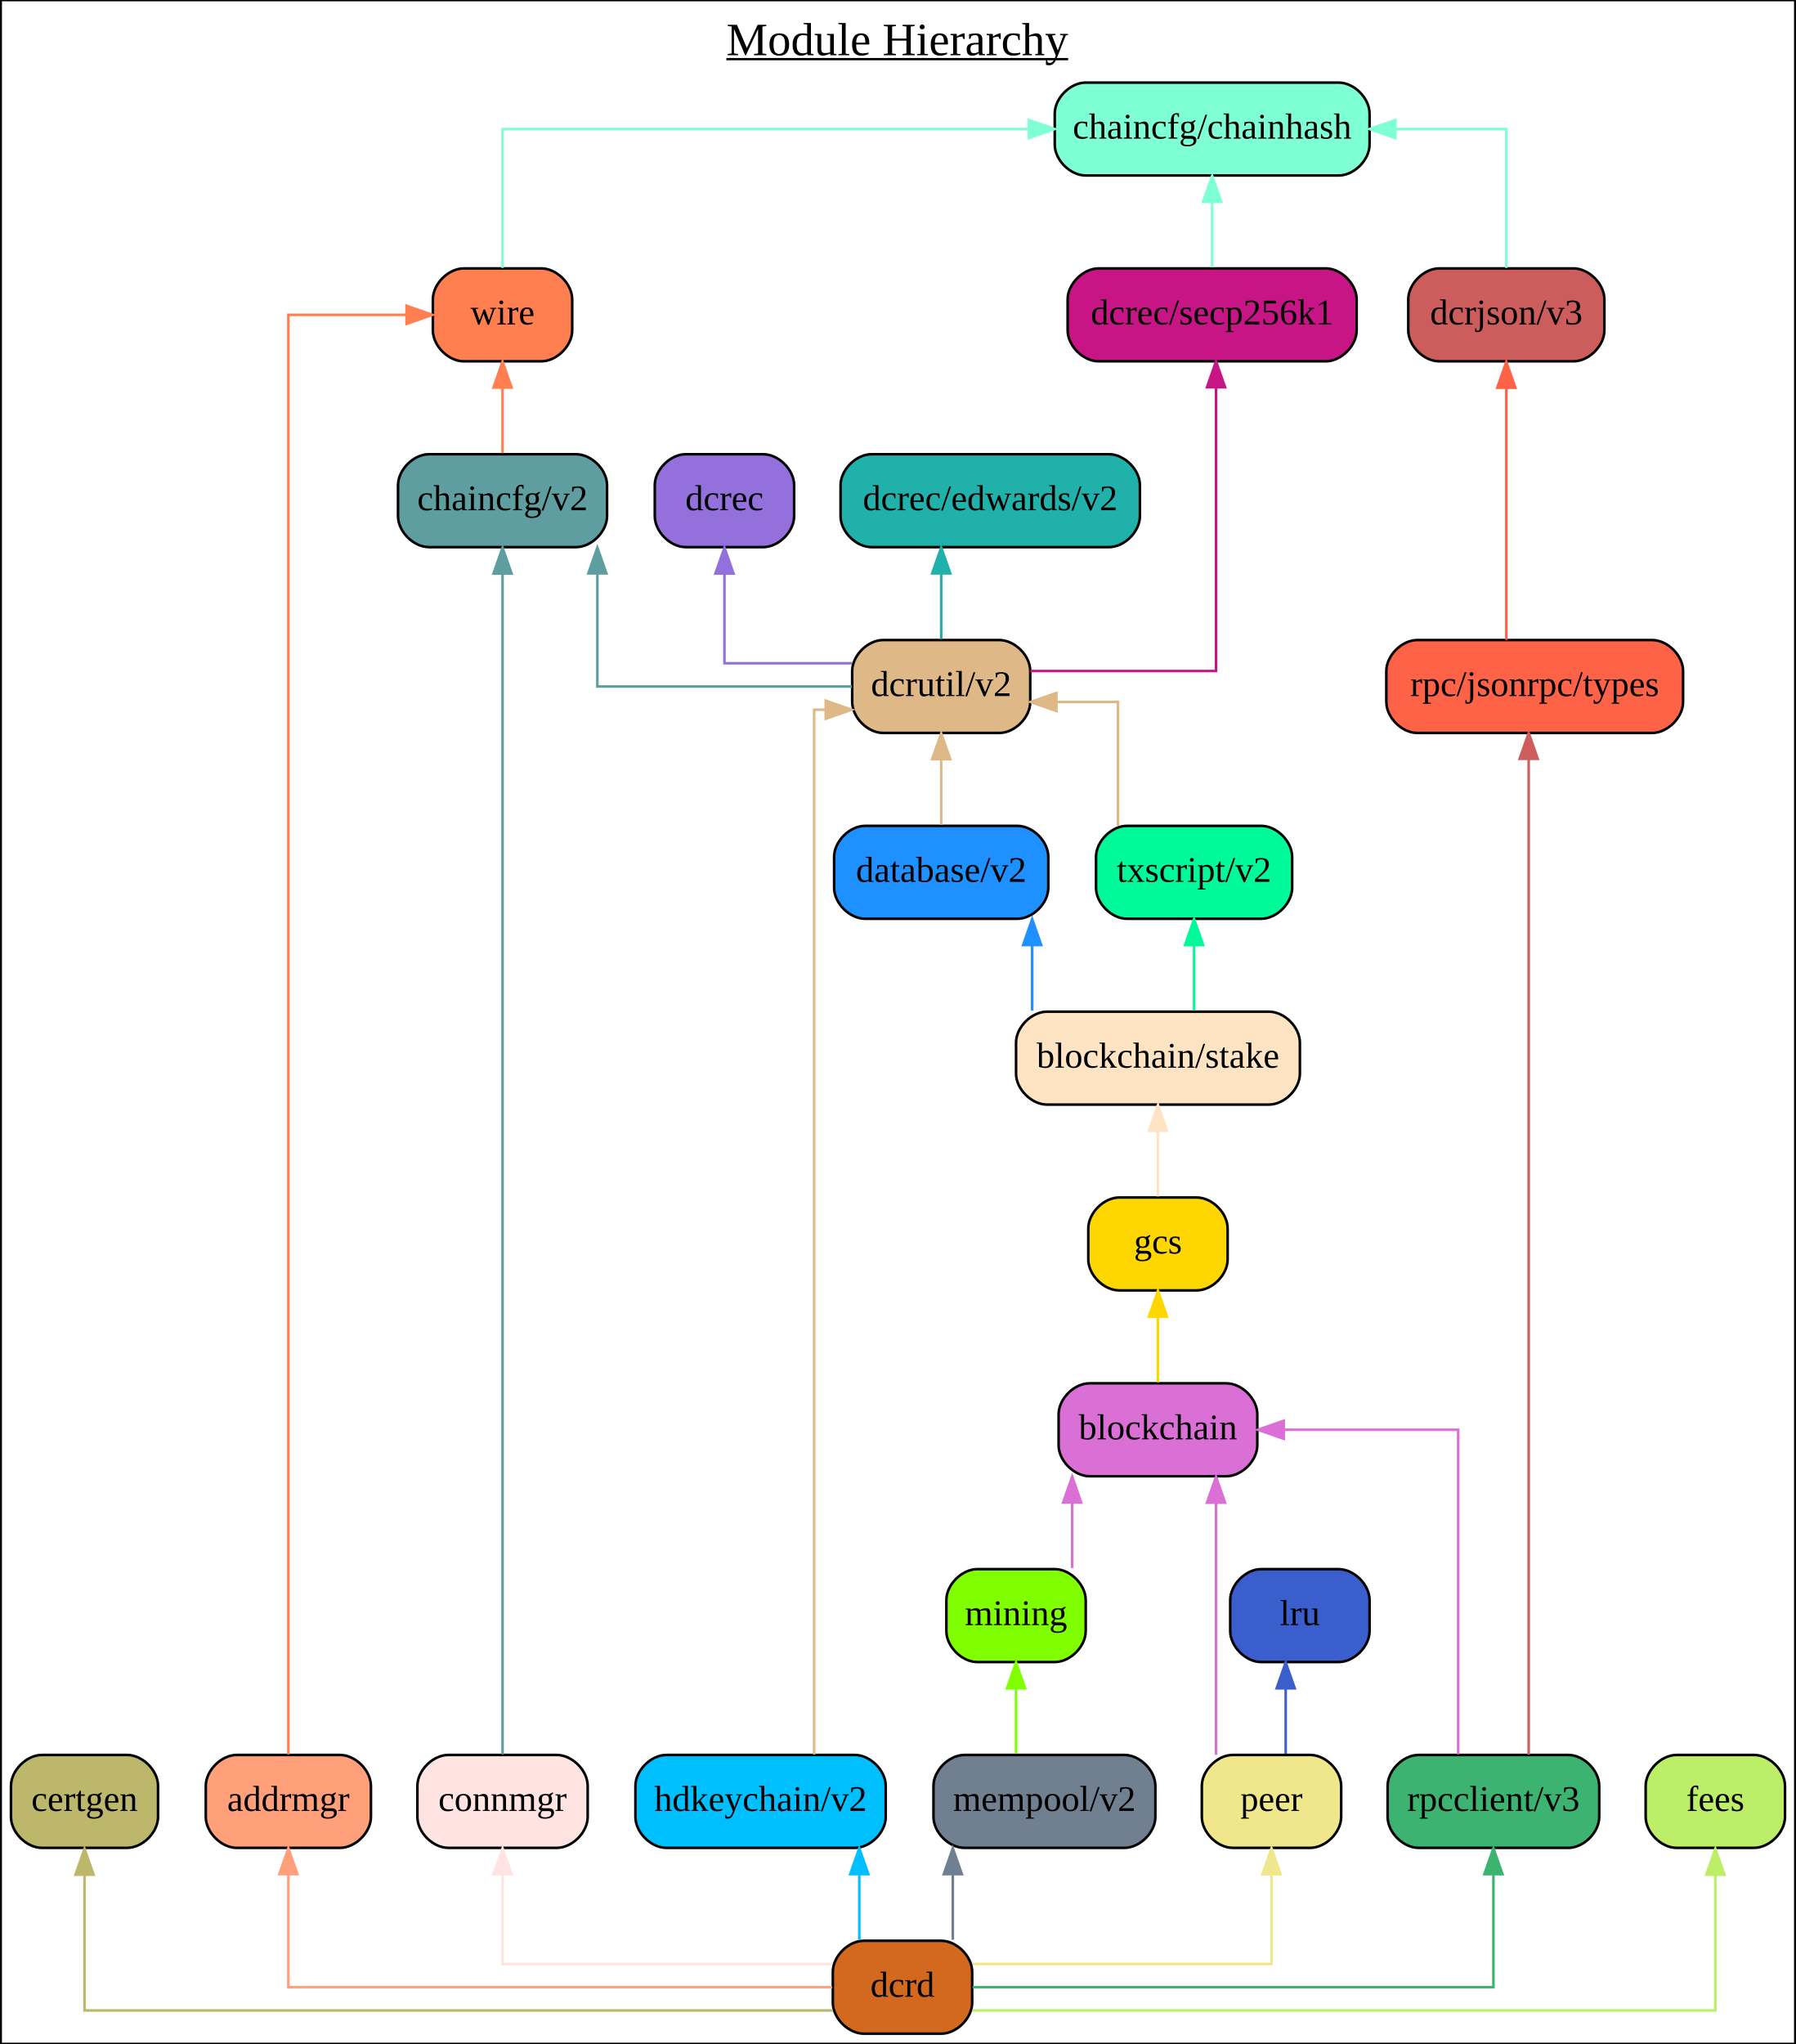
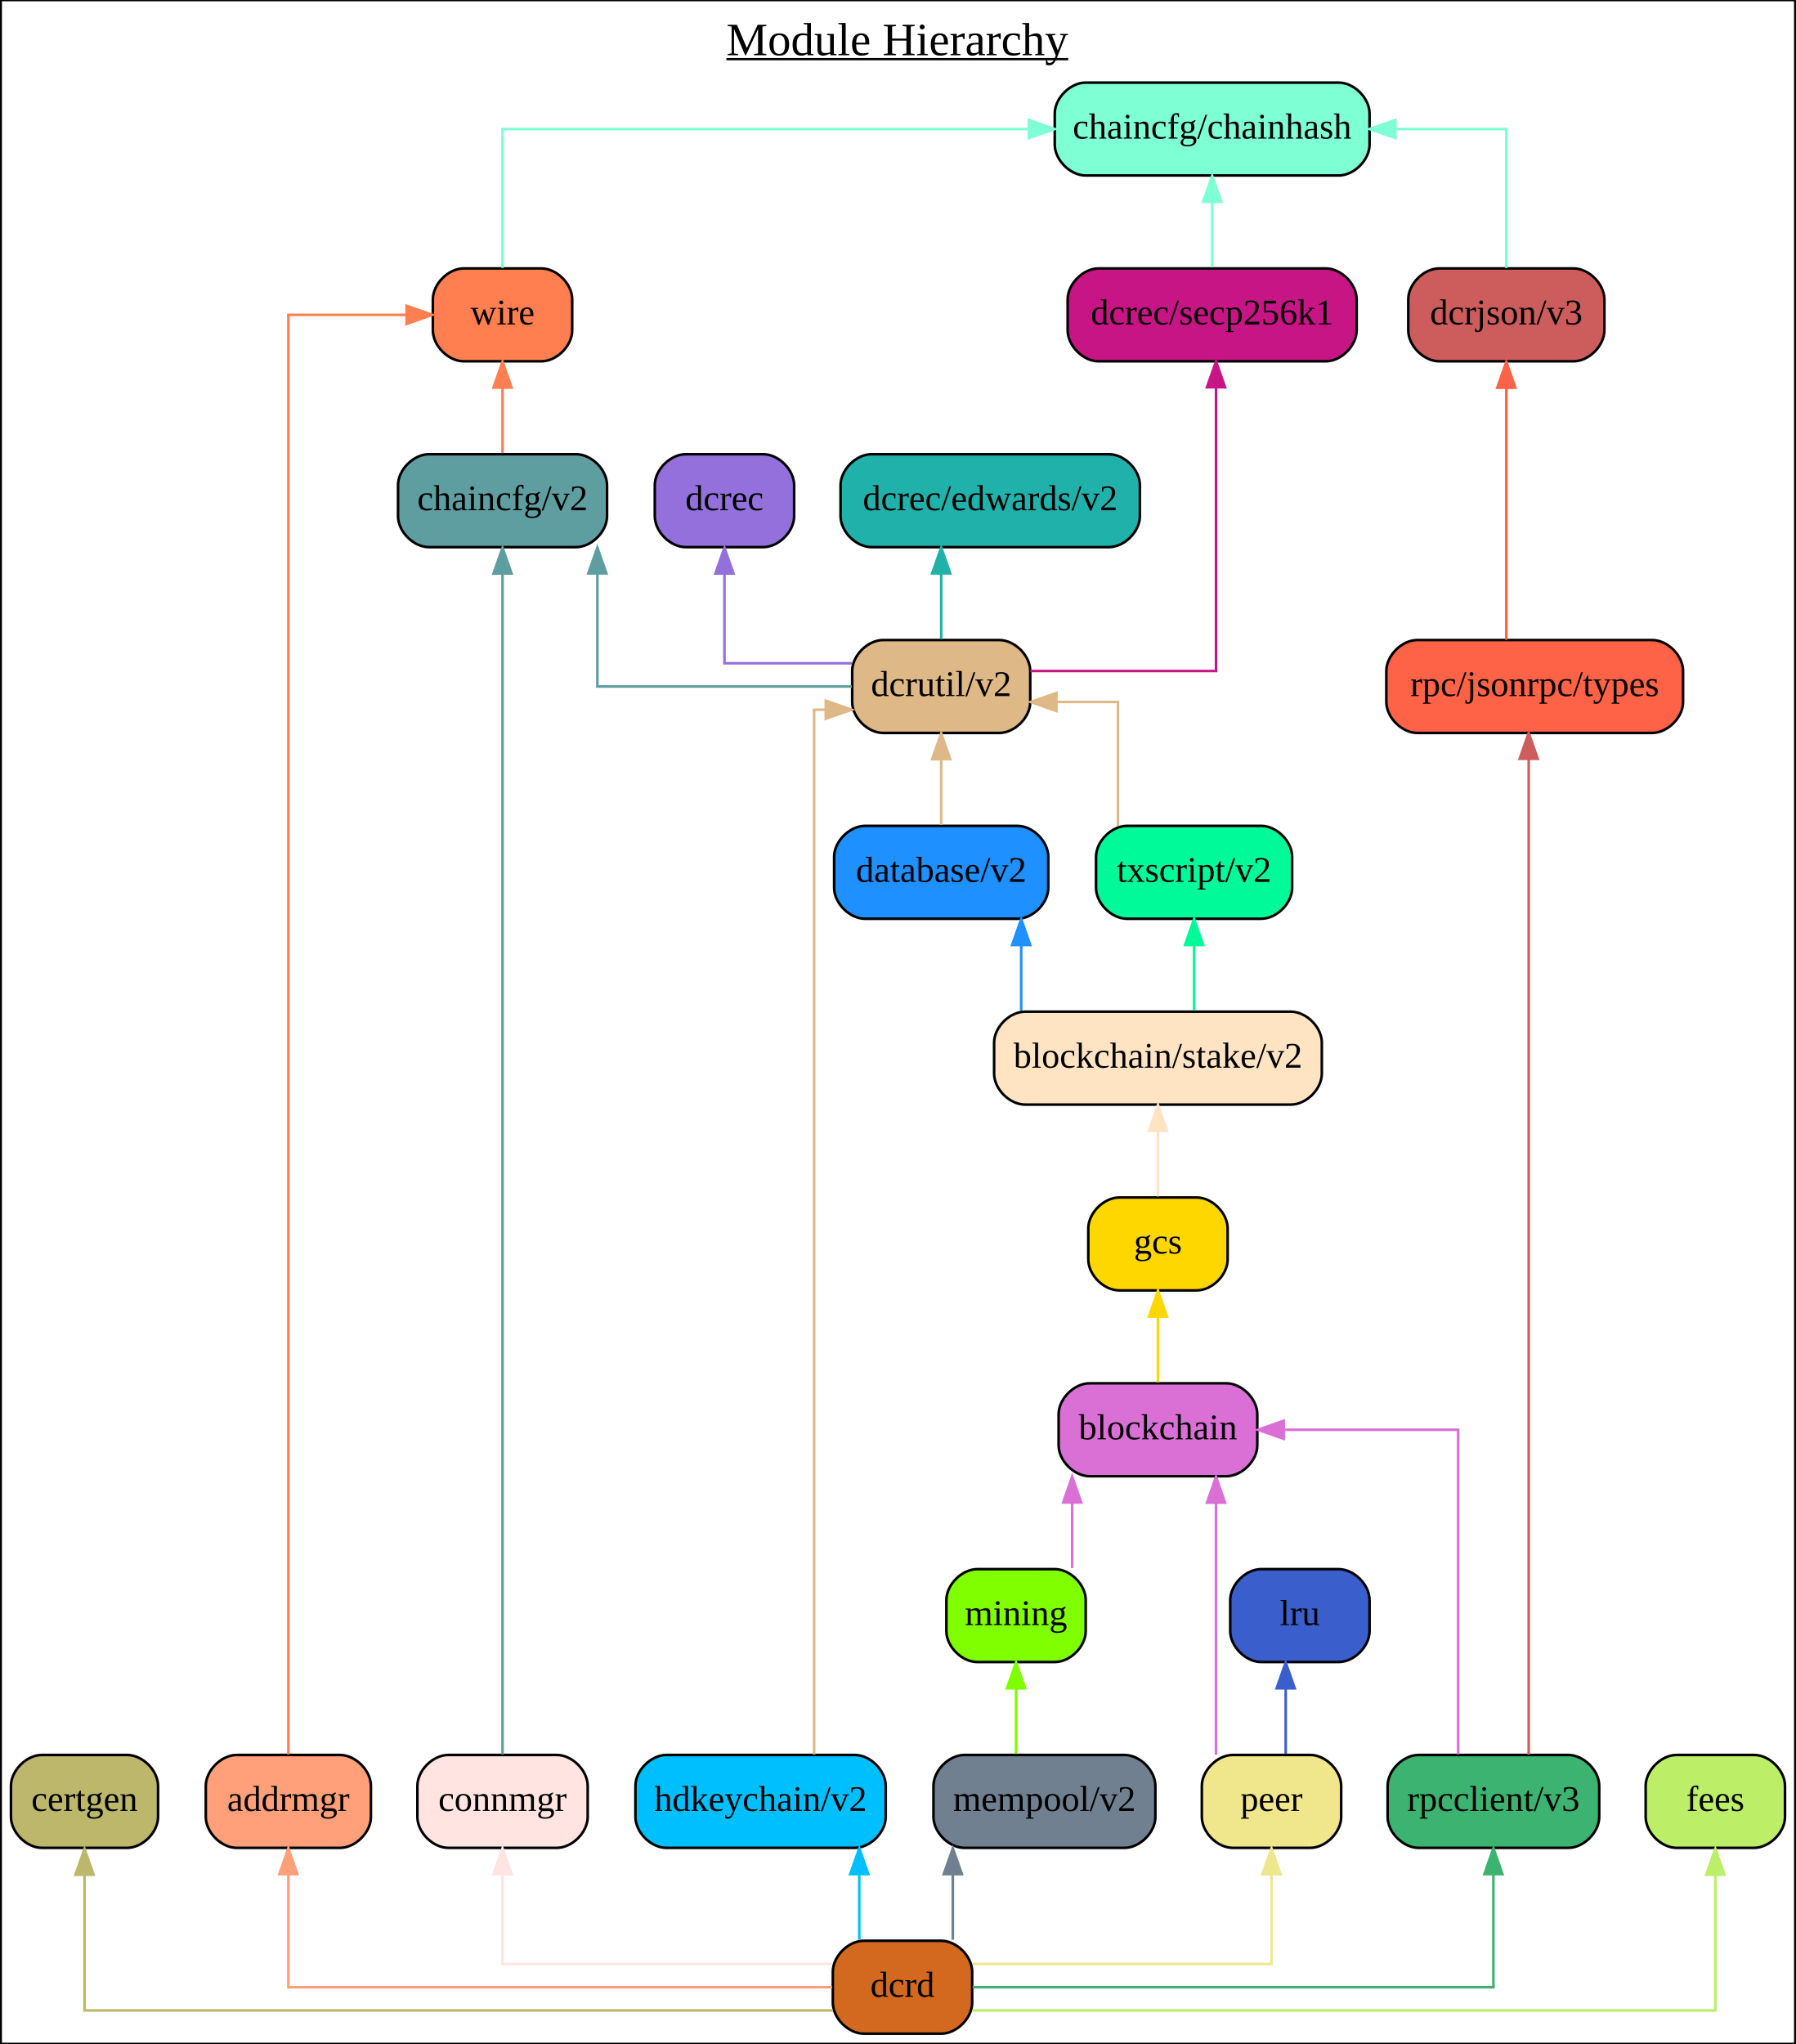
<svg xmlns="http://www.w3.org/2000/svg" width="696pt" height="792pt" viewBox="0.00 0.00 695.50 792.00">
  <g id="graph0" class="graph" transform="scale(1 1) rotate(0) translate(4 788)">
    <polygon fill="white" stroke="#000000" points="-4,4 -4,-788 691.5,-788 691.5,4 -4,4" />
    <text text-anchor="start" x="277.25" y="-766.6" font-family="Times New Roman,serif" text-decoration="underline" font-size="18.00">Module Hierarchy</text>
    <g id="node1" class="node">
      <path fill="darkkhaki" stroke="black" d="M45,-108C45,-108 12,-108 12,-108 6,-108 0,-102 0,-96 0,-96 0,-84 0,-84 0,-78 6,-72 12,-72 12,-72 45,-72 45,-72 51,-72 57,-78 57,-84 57,-84 57,-96 57,-96 57,-102 51,-108 45,-108" />
      <text text-anchor="middle" x="28.5" y="-86.3" font-family="Times New Roman,serif" font-size="14.00">certgen</text>
    </g>
    <g id="node25" class="node">
      <path fill="chocolate" stroke="black" d="M360.5,-36C360.5,-36 330.5,-36 330.5,-36 324.5,-36 318.5,-30 318.5,-24 318.5,-24 318.5,-12 318.5,-12 318.5,-6 324.5,-0 330.5,-0 330.5,-0 360.5,-0 360.5,-0 366.5,-0 372.5,-6 372.5,-12 372.5,-12 372.5,-24 372.5,-24 372.5,-30 366.5,-36 360.5,-36" />
      <text text-anchor="middle" x="345.5" y="-14.3" font-family="Times New Roman,serif" font-size="14.00">dcrd</text>
    </g>
    <g id="edge27" class="edge">
      <path fill="none" stroke="darkkhaki" d="M28.5,-61.62C28.5,-61.62 28.5,-9 28.5,-9 28.5,-9 241.813,-9 318.473,-9" />
      <polygon fill="darkkhaki" stroke="darkkhaki" points="25,-61.62 28.5,-71.62 32,-61.62 25,-61.62" />
    </g>
    <g id="node2" class="node">
      <path fill="aquamarine" stroke="black" d="M514.5,-756C514.5,-756 416.5,-756 416.5,-756 410.5,-756 404.5,-750 404.5,-744 404.5,-744 404.5,-732 404.5,-732 404.5,-726 410.5,-720 416.5,-720 416.5,-720 514.5,-720 514.5,-720 520.5,-720 526.5,-726 526.5,-732 526.5,-732 526.5,-744 526.5,-744 526.5,-750 520.5,-756 514.5,-756" />
      <text text-anchor="middle" x="465.5" y="-734.3" font-family="Times New Roman,serif" font-size="14.00">chaincfg/chainhash</text>
    </g>
    <g id="node3" class="node">
      <path fill="indianred" stroke="black" d="M605.5,-684C605.5,-684 553.5,-684 553.5,-684 547.5,-684 541.5,-678 541.5,-672 541.5,-672 541.5,-660 541.5,-660 541.5,-654 547.5,-648 553.5,-648 553.5,-648 605.5,-648 605.5,-648 611.5,-648 617.5,-654 617.5,-660 617.5,-660 617.5,-672 617.5,-672 617.5,-678 611.5,-684 605.5,-684" />
      <text text-anchor="middle" x="579.5" y="-662.3" font-family="Times New Roman,serif" font-size="14.00">dcrjson/v3</text>
    </g>
    <g id="edge1" class="edge">
      <path fill="none" stroke="aquamarine" d="M536.505,-738C536.505,-738 579.5,-738 579.5,-738 579.5,-738 579.5,-705.498 579.5,-684.169" />
      <polygon fill="aquamarine" stroke="aquamarine" points="536.505,-734.5 526.505,-738 536.505,-741.5 536.505,-734.5" />
    </g>
    <g id="node5" class="node">
      <path fill="coral" stroke="black" d="M205.5,-684C205.5,-684 175.5,-684 175.5,-684 169.5,-684 163.5,-678 163.5,-672 163.5,-672 163.5,-660 163.5,-660 163.5,-654 169.5,-648 175.5,-648 175.5,-648 205.5,-648 205.5,-648 211.5,-648 217.5,-654 217.5,-660 217.5,-660 217.5,-672 217.5,-672 217.5,-678 211.5,-684 205.5,-684" />
      <text text-anchor="middle" x="190.5" y="-662.3" font-family="Times New Roman,serif" font-size="14.00">wire</text>
    </g>
    <g id="edge2" class="edge">
      <path fill="none" stroke="aquamarine" d="M394.469,-738C394.469,-738 190.5,-738 190.5,-738 190.5,-738 190.5,-705.498 190.5,-684.169" />
      <polygon fill="aquamarine" stroke="aquamarine" points="394.469,-741.5 404.469,-738 394.469,-734.5 394.469,-741.5" />
    </g>
    <g id="node11" class="node">
      <path fill="mediumvioletred" stroke="black" d="M509.5,-684C509.5,-684 421.5,-684 421.5,-684 415.5,-684 409.5,-678 409.5,-672 409.5,-672 409.5,-660 409.5,-660 409.5,-654 415.5,-648 421.5,-648 421.5,-648 509.5,-648 509.5,-648 515.5,-648 521.5,-654 521.5,-660 521.5,-660 521.5,-672 521.5,-672 521.5,-678 515.5,-684 509.5,-684" />
      <text text-anchor="middle" x="465.5" y="-662.3" font-family="Times New Roman,serif" font-size="14.00">dcrec/secp256k1</text>
    </g>
    <g id="edge6" class="edge">
      <path fill="none" stroke="aquamarine" d="M465.5,-709.831C465.5,-709.831 465.5,-684.413 465.5,-684.413" />
      <polygon fill="aquamarine" stroke="aquamarine" points="462,-709.831 465.5,-719.831 469,-709.831 462,-709.831" />
    </g>
    <g id="node4" class="node">
      <path fill="tomato" stroke="black" d="M636,-540C636,-540 545,-540 545,-540 539,-540 533,-534 533,-528 533,-528 533,-516 533,-516 533,-510 539,-504 545,-504 545,-504 636,-504 636,-504 642,-504 648,-510 648,-516 648,-516 648,-528 648,-528 648,-534 642,-540 636,-540" />
      <text text-anchor="middle" x="590.5" y="-518.3" font-family="Times New Roman,serif" font-size="14.00">rpc/jsonrpc/types</text>
    </g>
    <g id="edge23" class="edge">
      <path fill="none" stroke="tomato" d="M579.5,-637.762C579.5,-637.762 579.5,-540.09 579.5,-540.09" />
      <polygon fill="tomato" stroke="tomato" points="576,-637.762 579.5,-647.762 583,-637.762 576,-637.762" />
    </g>
    <g id="node23" class="node">
      <path fill="mediumseagreen" stroke="black" d="M603.5,-108C603.5,-108 545.5,-108 545.5,-108 539.5,-108 533.5,-102 533.5,-96 533.5,-96 533.5,-84 533.5,-84 533.5,-78 539.5,-72 545.5,-72 545.5,-72 603.5,-72 603.5,-72 609.5,-72 615.5,-78 615.5,-84 615.5,-84 615.5,-96 615.5,-96 615.5,-102 609.5,-108 603.5,-108" />
      <text text-anchor="middle" x="574.5" y="-86.3" font-family="Times New Roman,serif" font-size="14.00">rpcclient/v3</text>
    </g>
    <g id="edge24" class="edge">
      <path fill="none" stroke="indianred" d="M588.167,-493.987C588.167,-493.987 588.167,-108.089 588.167,-108.089" />
      <polygon fill="indianred" stroke="indianred" points="584.667,-493.987 588.167,-503.987 591.667,-493.988 584.667,-493.987" />
    </g>
    <g id="node6" class="node">
      <path fill="lightsalmon" stroke="black" d="M127.5,-108C127.5,-108 87.5,-108 87.5,-108 81.5,-108 75.5,-102 75.5,-96 75.5,-96 75.5,-84 75.5,-84 75.5,-78 81.5,-72 87.5,-72 87.5,-72 127.5,-72 127.5,-72 133.5,-72 139.5,-78 139.5,-84 139.5,-84 139.5,-96 139.5,-96 139.5,-102 133.5,-108 127.5,-108" />
      <text text-anchor="middle" x="107.5" y="-86.3" font-family="Times New Roman,serif" font-size="14.00">addrmgr</text>
    </g>
    <g id="edge3" class="edge">
      <path fill="none" stroke="coral" d="M153.323,-666C153.323,-666 107.5,-666 107.5,-666 107.5,-666 107.5,-206.099 107.5,-108.19" />
      <polygon fill="coral" stroke="coral" points="153.323,-669.5 163.323,-666 153.323,-662.5 153.323,-669.5" />
    </g>
    <g id="node7" class="node">
      <path fill="cadetblue" stroke="black" d="M219,-612C219,-612 162,-612 162,-612 156,-612 150,-606 150,-600 150,-600 150,-588 150,-588 150,-582 156,-576 162,-576 162,-576 219,-576 219,-576 225,-576 231,-582 231,-588 231,-588 231,-600 231,-600 231,-606 225,-612 219,-612" />
      <text text-anchor="middle" x="190.5" y="-590.3" font-family="Times New Roman,serif" font-size="14.00">chaincfg/v2</text>
    </g>
    <g id="edge4" class="edge">
      <path fill="none" stroke="coral" d="M190.5,-637.831C190.5,-637.831 190.5,-612.413 190.5,-612.413" />
      <polygon fill="coral" stroke="coral" points="187,-637.831 190.5,-647.831 194,-637.831 187,-637.831" />
    </g>
    <g id="edge28" class="edge">
      <path fill="none" stroke="lightsalmon" d="M107.5,-61.831C107.5,-61.831 107.5,-18 107.5,-18 107.5,-18 255.683,-18 318.198,-18" />
      <polygon fill="lightsalmon" stroke="lightsalmon" points="104,-61.831 107.5,-71.831 111,-61.831 104,-61.831" />
    </g>
    <g id="node8" class="node">
      <path fill="mistyrose" stroke="black" d="M211.5,-108C211.5,-108 169.5,-108 169.5,-108 163.5,-108 157.5,-102 157.5,-96 157.5,-96 157.5,-84 157.5,-84 157.5,-78 163.5,-72 169.5,-72 169.5,-72 211.5,-72 211.5,-72 217.5,-72 223.5,-78 223.5,-84 223.5,-84 223.5,-96 223.5,-96 223.5,-102 217.5,-108 211.5,-108" />
      <text text-anchor="middle" x="190.5" y="-86.3" font-family="Times New Roman,serif" font-size="14.00">connmgr</text>
    </g>
    <g id="edge5" class="edge">
      <path fill="none" stroke="cadetblue" d="M190.5,-565.765C190.5,-565.765 190.5,-108.211 190.5,-108.211" />
      <polygon fill="cadetblue" stroke="cadetblue" points="187,-565.765 190.5,-575.765 194,-565.765 187,-565.765" />
    </g>
    <g id="node12" class="node">
      <path fill="burlywood" stroke="black" d="M383,-540C383,-540 338,-540 338,-540 332,-540 326,-534 326,-528 326,-528 326,-516 326,-516 326,-510 332,-504 338,-504 338,-504 383,-504 383,-504 389,-504 395,-510 395,-516 395,-516 395,-528 395,-528 395,-534 389,-540 383,-540" />
      <text text-anchor="middle" x="360.5" y="-518.3" font-family="Times New Roman,serif" font-size="14.00">dcrutil/v2</text>
    </g>
    <g id="edge7" class="edge">
      <path fill="none" stroke="cadetblue" d="M227.25,-565.831C227.25,-565.831 227.25,-522 227.25,-522 227.25,-522 286.357,-522 325.838,-522" />
      <polygon fill="cadetblue" stroke="cadetblue" points="223.75,-565.831 227.25,-575.831 230.75,-565.831 223.75,-565.831" />
    </g>
    <g id="edge30" class="edge">
      <path fill="none" stroke="mistyrose" d="M190.5,-61.778C190.5,-61.778 190.5,-27 190.5,-27 190.5,-27 273.648,-27 318.146,-27" />
      <polygon fill="mistyrose" stroke="mistyrose" points="187,-61.778 190.5,-71.778 194,-61.778 187,-61.778" />
    </g>
    <g id="node9" class="node">
      <path fill="mediumpurple" stroke="black" d="M291.5,-612C291.5,-612 261.5,-612 261.5,-612 255.5,-612 249.5,-606 249.5,-600 249.5,-600 249.5,-588 249.5,-588 249.5,-582 255.5,-576 261.5,-576 261.5,-576 291.5,-576 291.5,-576 297.5,-576 303.5,-582 303.5,-588 303.5,-588 303.5,-600 303.5,-600 303.5,-606 297.5,-612 291.5,-612" />
      <text text-anchor="middle" x="276.5" y="-590.3" font-family="Times New Roman,serif" font-size="14.00">dcrec</text>
    </g>
    <g id="edge8" class="edge">
      <path fill="none" stroke="mediumpurple" d="M276.5,-565.778C276.5,-565.778 276.5,-531 276.5,-531 276.5,-531 302.71,-531 325.849,-531" />
      <polygon fill="mediumpurple" stroke="mediumpurple" points="273,-565.778 276.5,-575.778 280,-565.778 273,-565.778" />
    </g>
    <g id="node10" class="node">
      <path fill="lightseagreen" stroke="black" d="M425.5,-612C425.5,-612 333.5,-612 333.5,-612 327.5,-612 321.5,-606 321.5,-600 321.5,-600 321.5,-588 321.5,-588 321.5,-582 327.5,-576 333.5,-576 333.5,-576 425.5,-576 425.5,-576 431.5,-576 437.5,-582 437.5,-588 437.5,-588 437.5,-600 437.5,-600 437.5,-606 431.5,-612 425.5,-612" />
      <text text-anchor="middle" x="379.5" y="-590.3" font-family="Times New Roman,serif" font-size="14.00">dcrec/edwards/v2</text>
    </g>
    <g id="edge9" class="edge">
      <path fill="none" stroke="lightseagreen" d="M360.5,-565.831C360.5,-565.831 360.5,-540.413 360.5,-540.413" />
      <polygon fill="lightseagreen" stroke="lightseagreen" points="357,-565.831 360.5,-575.831 364,-565.831 357,-565.831" />
    </g>
    <g id="edge10" class="edge">
      <path fill="none" stroke="mediumvioletred" d="M467,-637.959C467,-637.959 467,-528 467,-528 467,-528 426.175,-528 395.077,-528" />
      <polygon fill="mediumvioletred" stroke="mediumvioletred" points="463.5,-637.959 467,-647.959 470.5,-637.959 463.5,-637.959" />
    </g>
    <g id="node13" class="node">
      <path fill="dodgerblue" stroke="black" d="M390,-468C390,-468 331,-468 331,-468 325,-468 319,-462 319,-456 319,-456 319,-444 319,-444 319,-438 325,-432 331,-432 331,-432 390,-432 390,-432 396,-432 402,-438 402,-444 402,-444 402,-456 402,-456 402,-462 396,-468 390,-468" />
      <text text-anchor="middle" x="360.5" y="-446.3" font-family="Times New Roman,serif" font-size="14.00">database/v2</text>
    </g>
    <g id="edge11" class="edge">
      <path fill="none" stroke="burlywood" d="M360.5,-493.831C360.5,-493.831 360.5,-468.413 360.5,-468.413" />
      <polygon fill="burlywood" stroke="burlywood" points="357,-493.831 360.5,-503.831 364,-493.831 357,-493.831" />
    </g>
    <g id="node14" class="node">
      <path fill="deepskyblue" stroke="black" d="M327,-108C327,-108 254,-108 254,-108 248,-108 242,-102 242,-96 242,-96 242,-84 242,-84 242,-78 248,-72 254,-72 254,-72 327,-72 327,-72 333,-72 339,-78 339,-84 339,-84 339,-96 339,-96 339,-102 333,-108 327,-108" />
      <text text-anchor="middle" x="290.5" y="-86.3" font-family="Times New Roman,serif" font-size="14.00">hdkeychain/v2</text>
    </g>
    <g id="edge12" class="edge">
      <path fill="none" stroke="burlywood" d="M315.76,-513C315.76,-513 311.25,-513 311.25,-513 311.25,-513 311.25,-189.141 311.25,-108.176" />
      <polygon fill="burlywood" stroke="burlywood" points="315.76,-516.5 325.76,-513 315.76,-509.5 315.76,-516.5" />
    </g>
    <g id="node15" class="node">
      <path fill="mediumspringgreen" stroke="black" d="M484.5,-468C484.5,-468 432.5,-468 432.5,-468 426.5,-468 420.5,-462 420.5,-456 420.5,-456 420.5,-444 420.5,-444 420.5,-438 426.5,-432 432.5,-432 432.5,-432 484.5,-432 484.5,-432 490.5,-432 496.5,-438 496.5,-444 496.5,-444 496.5,-456 496.5,-456 496.5,-462 490.5,-468 484.5,-468" />
      <text text-anchor="middle" x="458.5" y="-446.3" font-family="Times New Roman,serif" font-size="14.00">txscript/v2</text>
    </g>
    <g id="edge13" class="edge">
      <path fill="none" stroke="burlywood" d="M405.151,-516C405.151,-516 429,-516 429,-516 429,-516 429,-487.576 429,-468.035" />
      <polygon fill="burlywood" stroke="burlywood" points="405.151,-512.5 395.151,-516 405.151,-519.5 405.151,-512.5" />
    </g>
    <g id="node16" class="node">
-       <path fill="bisque" stroke="black" d="M487.5,-396C487.5,-396 401.5,-396 401.5,-396 395.5,-396 389.5,-390 389.5,-384 389.5,-384 389.5,-372 389.5,-372 389.5,-366 395.5,-360 401.5,-360 401.5,-360 487.5,-360 487.5,-360 493.5,-360 499.5,-366 499.5,-372 499.5,-372 499.5,-384 499.5,-384 499.5,-390 493.5,-396 487.5,-396" />
-       <text text-anchor="middle" x="444.5" y="-374.3" font-family="Times New Roman,serif" font-size="14.00">blockchain/stake</text>
+       <path fill="bisque" stroke="black" d="M496,-396C496,-396 393,-396 393,-396 387,-396 381,-390 381,-384 381,-384 381,-372 381,-372 381,-366 387,-360 393,-360 393,-360 496,-360 496,-360 502,-360 508,-366 508,-372 508,-372 508,-384 508,-384 508,-390 502,-396 496,-396" />
+       <text text-anchor="middle" x="444.5" y="-374.3" font-family="Times New Roman,serif" font-size="14.00">blockchain/stake/v2</text>
    </g>
    <g id="edge14" class="edge">
-       <path fill="none" stroke="dodgerblue" d="M395.75,-421.831C395.75,-421.831 395.75,-396.413 395.75,-396.413" />
-       <polygon fill="dodgerblue" stroke="dodgerblue" points="392.25,-421.831 395.75,-431.831 399.25,-421.831 392.25,-421.831" />
+       <path fill="none" stroke="dodgerblue" d="M391.5,-421.831C391.5,-421.831 391.5,-396.413 391.5,-396.413" />
+       <polygon fill="dodgerblue" stroke="dodgerblue" points="388,-421.831 391.5,-431.831 395,-421.831 388,-421.831" />
    </g>
    <g id="edge29" class="edge">
      <path fill="none" stroke="deepskyblue" d="M328.75,-61.831C328.75,-61.831 328.75,-36.413 328.75,-36.413" />
      <polygon fill="deepskyblue" stroke="deepskyblue" points="325.25,-61.831 328.75,-71.831 332.25,-61.831 325.25,-61.831" />
    </g>
    <g id="edge15" class="edge">
      <path fill="none" stroke="mediumspringgreen" d="M458.5,-421.831C458.5,-421.831 458.5,-396.413 458.5,-396.413" />
      <polygon fill="mediumspringgreen" stroke="mediumspringgreen" points="455,-421.831 458.5,-431.831 462,-421.831 455,-421.831" />
    </g>
    <g id="node17" class="node">
      <path fill="gold" stroke="black" d="M459.5,-324C459.5,-324 429.5,-324 429.5,-324 423.5,-324 417.5,-318 417.5,-312 417.5,-312 417.5,-300 417.5,-300 417.5,-294 423.5,-288 429.5,-288 429.5,-288 459.5,-288 459.5,-288 465.5,-288 471.5,-294 471.5,-300 471.5,-300 471.5,-312 471.5,-312 471.5,-318 465.5,-324 459.5,-324" />
      <text text-anchor="middle" x="444.5" y="-302.3" font-family="Times New Roman,serif" font-size="14.00">gcs</text>
    </g>
    <g id="edge16" class="edge">
      <path fill="none" stroke="bisque" d="M444.5,-349.831C444.5,-349.831 444.5,-324.413 444.5,-324.413" />
      <polygon fill="bisque" stroke="bisque" points="441,-349.831 444.5,-359.831 448,-349.831 441,-349.831" />
    </g>
    <g id="node18" class="node">
      <path fill="orchid" stroke="black" d="M471,-252C471,-252 418,-252 418,-252 412,-252 406,-246 406,-240 406,-240 406,-228 406,-228 406,-222 412,-216 418,-216 418,-216 471,-216 471,-216 477,-216 483,-222 483,-228 483,-228 483,-240 483,-240 483,-246 477,-252 471,-252" />
      <text text-anchor="middle" x="444.5" y="-230.3" font-family="Times New Roman,serif" font-size="14.00">blockchain</text>
    </g>
    <g id="edge17" class="edge">
      <path fill="none" stroke="gold" d="M444.5,-277.831C444.5,-277.831 444.5,-252.413 444.5,-252.413" />
      <polygon fill="gold" stroke="gold" points="441,-277.831 444.5,-287.831 448,-277.831 441,-277.831" />
    </g>
    <g id="node20" class="node">
      <path fill="chartreuse" stroke="black" d="M404.5,-180C404.5,-180 374.5,-180 374.5,-180 368.5,-180 362.5,-174 362.5,-168 362.5,-168 362.5,-156 362.5,-156 362.5,-150 368.5,-144 374.5,-144 374.5,-144 404.5,-144 404.5,-144 410.5,-144 416.5,-150 416.5,-156 416.5,-156 416.5,-168 416.5,-168 416.5,-174 410.5,-180 404.5,-180" />
      <text text-anchor="middle" x="389.5" y="-158.3" font-family="Times New Roman,serif" font-size="14.00">mining</text>
    </g>
    <g id="edge18" class="edge">
      <path fill="none" stroke="orchid" d="M411.25,-205.831C411.25,-205.831 411.25,-180.413 411.25,-180.413" />
      <polygon fill="orchid" stroke="orchid" points="407.75,-205.831 411.25,-215.831 414.75,-205.831 407.75,-205.831" />
    </g>
    <g id="node22" class="node">
      <path fill="khaki" stroke="black" d="M503.5,-108C503.5,-108 473.5,-108 473.5,-108 467.5,-108 461.5,-102 461.5,-96 461.5,-96 461.5,-84 461.5,-84 461.5,-78 467.5,-72 473.5,-72 473.5,-72 503.5,-72 503.5,-72 509.5,-72 515.5,-78 515.5,-84 515.5,-84 515.5,-96 515.5,-96 515.5,-102 509.5,-108 503.5,-108" />
      <text text-anchor="middle" x="488.5" y="-86.3" font-family="Times New Roman,serif" font-size="14.00">peer</text>
    </g>
    <g id="edge21" class="edge">
      <path fill="none" stroke="orchid" d="M467,-205.762C467,-205.762 467,-108.09 467,-108.09" />
      <polygon fill="orchid" stroke="orchid" points="463.5,-205.762 467,-215.762 470.5,-205.762 463.5,-205.762" />
    </g>
    <g id="edge22" class="edge">
      <path fill="none" stroke="orchid" d="M493.237,-234C493.237,-234 560.833,-234 560.833,-234 560.833,-234 560.833,-146.986 560.833,-108.238" />
      <polygon fill="orchid" stroke="orchid" points="493.237,-230.5 483.237,-234 493.237,-237.5 493.237,-230.5" />
    </g>
    <g id="node19" class="node">
      <path fill="slategray" stroke="black" d="M431.5,-108C431.5,-108 369.5,-108 369.5,-108 363.5,-108 357.5,-102 357.5,-96 357.5,-96 357.5,-84 357.5,-84 357.5,-78 363.5,-72 369.5,-72 369.5,-72 431.5,-72 431.5,-72 437.5,-72 443.5,-78 443.5,-84 443.5,-84 443.5,-96 443.5,-96 443.5,-102 437.5,-108 431.5,-108" />
      <text text-anchor="middle" x="400.5" y="-86.3" font-family="Times New Roman,serif" font-size="14.00">mempool/v2</text>
    </g>
    <g id="edge26" class="edge">
      <path fill="none" stroke="slategray" d="M365,-61.831C365,-61.831 365,-36.413 365,-36.413" />
      <polygon fill="slategray" stroke="slategray" points="361.5,-61.831 365,-71.831 368.5,-61.831 361.5,-61.831" />
    </g>
    <g id="edge19" class="edge">
      <path fill="none" stroke="chartreuse" d="M389.5,-133.831C389.5,-133.831 389.5,-108.413 389.5,-108.413" />
      <polygon fill="chartreuse" stroke="chartreuse" points="386,-133.831 389.5,-143.831 393,-133.831 386,-133.831" />
    </g>
    <g id="node21" class="node">
      <path fill="#3a5fcd" stroke="black" d="M514.5,-180C514.5,-180 484.5,-180 484.5,-180 478.5,-180 472.5,-174 472.5,-168 472.5,-168 472.5,-156 472.5,-156 472.5,-150 478.5,-144 484.5,-144 484.5,-144 514.5,-144 514.5,-144 520.5,-144 526.5,-150 526.5,-156 526.5,-156 526.5,-168 526.5,-168 526.5,-174 520.5,-180 514.5,-180" />
      <text text-anchor="middle" x="499.5" y="-158.3" font-family="Times New Roman,serif" font-size="14.00">lru</text>
    </g>
    <g id="edge20" class="edge">
      <path fill="none" stroke="#3a5fcd" d="M494,-133.831C494,-133.831 494,-108.413 494,-108.413" />
      <polygon fill="#3a5fcd" stroke="#3a5fcd" points="490.5,-133.831 494,-143.831 497.5,-133.831 490.5,-133.831" />
    </g>
    <g id="edge32" class="edge">
      <path fill="none" stroke="khaki" d="M488.5,-61.778C488.5,-61.778 488.5,-27 488.5,-27 488.5,-27 414.224,-27 372.734,-27" />
      <polygon fill="khaki" stroke="khaki" points="485,-61.778 488.5,-71.778 492,-61.778 485,-61.778" />
    </g>
    <g id="edge31" class="edge">
      <path fill="none" stroke="mediumseagreen" d="M574.5,-61.831C574.5,-61.831 574.5,-18 574.5,-18 574.5,-18 433.328,-18 372.669,-18" />
      <polygon fill="mediumseagreen" stroke="mediumseagreen" points="571,-61.831 574.5,-71.831 578,-61.831 571,-61.831" />
    </g>
    <g id="node24" class="node">
      <path fill="#bcee68" stroke="black" d="M675.5,-108C675.5,-108 645.5,-108 645.5,-108 639.5,-108 633.5,-102 633.5,-96 633.5,-96 633.5,-84 633.5,-84 633.5,-78 639.5,-72 645.5,-72 645.5,-72 675.5,-72 675.5,-72 681.5,-72 687.5,-78 687.5,-84 687.5,-84 687.5,-96 687.5,-96 687.5,-102 681.5,-108 675.5,-108" />
      <text text-anchor="middle" x="660.5" y="-86.3" font-family="Times New Roman,serif" font-size="14.00">fees</text>
    </g>
    <g id="edge25" class="edge">
      <path fill="none" stroke="#bcee68" d="M660.5,-61.62C660.5,-61.62 660.5,-9 660.5,-9 660.5,-9 449.037,-9 372.629,-9" />
      <polygon fill="#bcee68" stroke="#bcee68" points="657,-61.62 660.5,-71.62 664,-61.62 657,-61.62" />
    </g>
  </g>
</svg>
